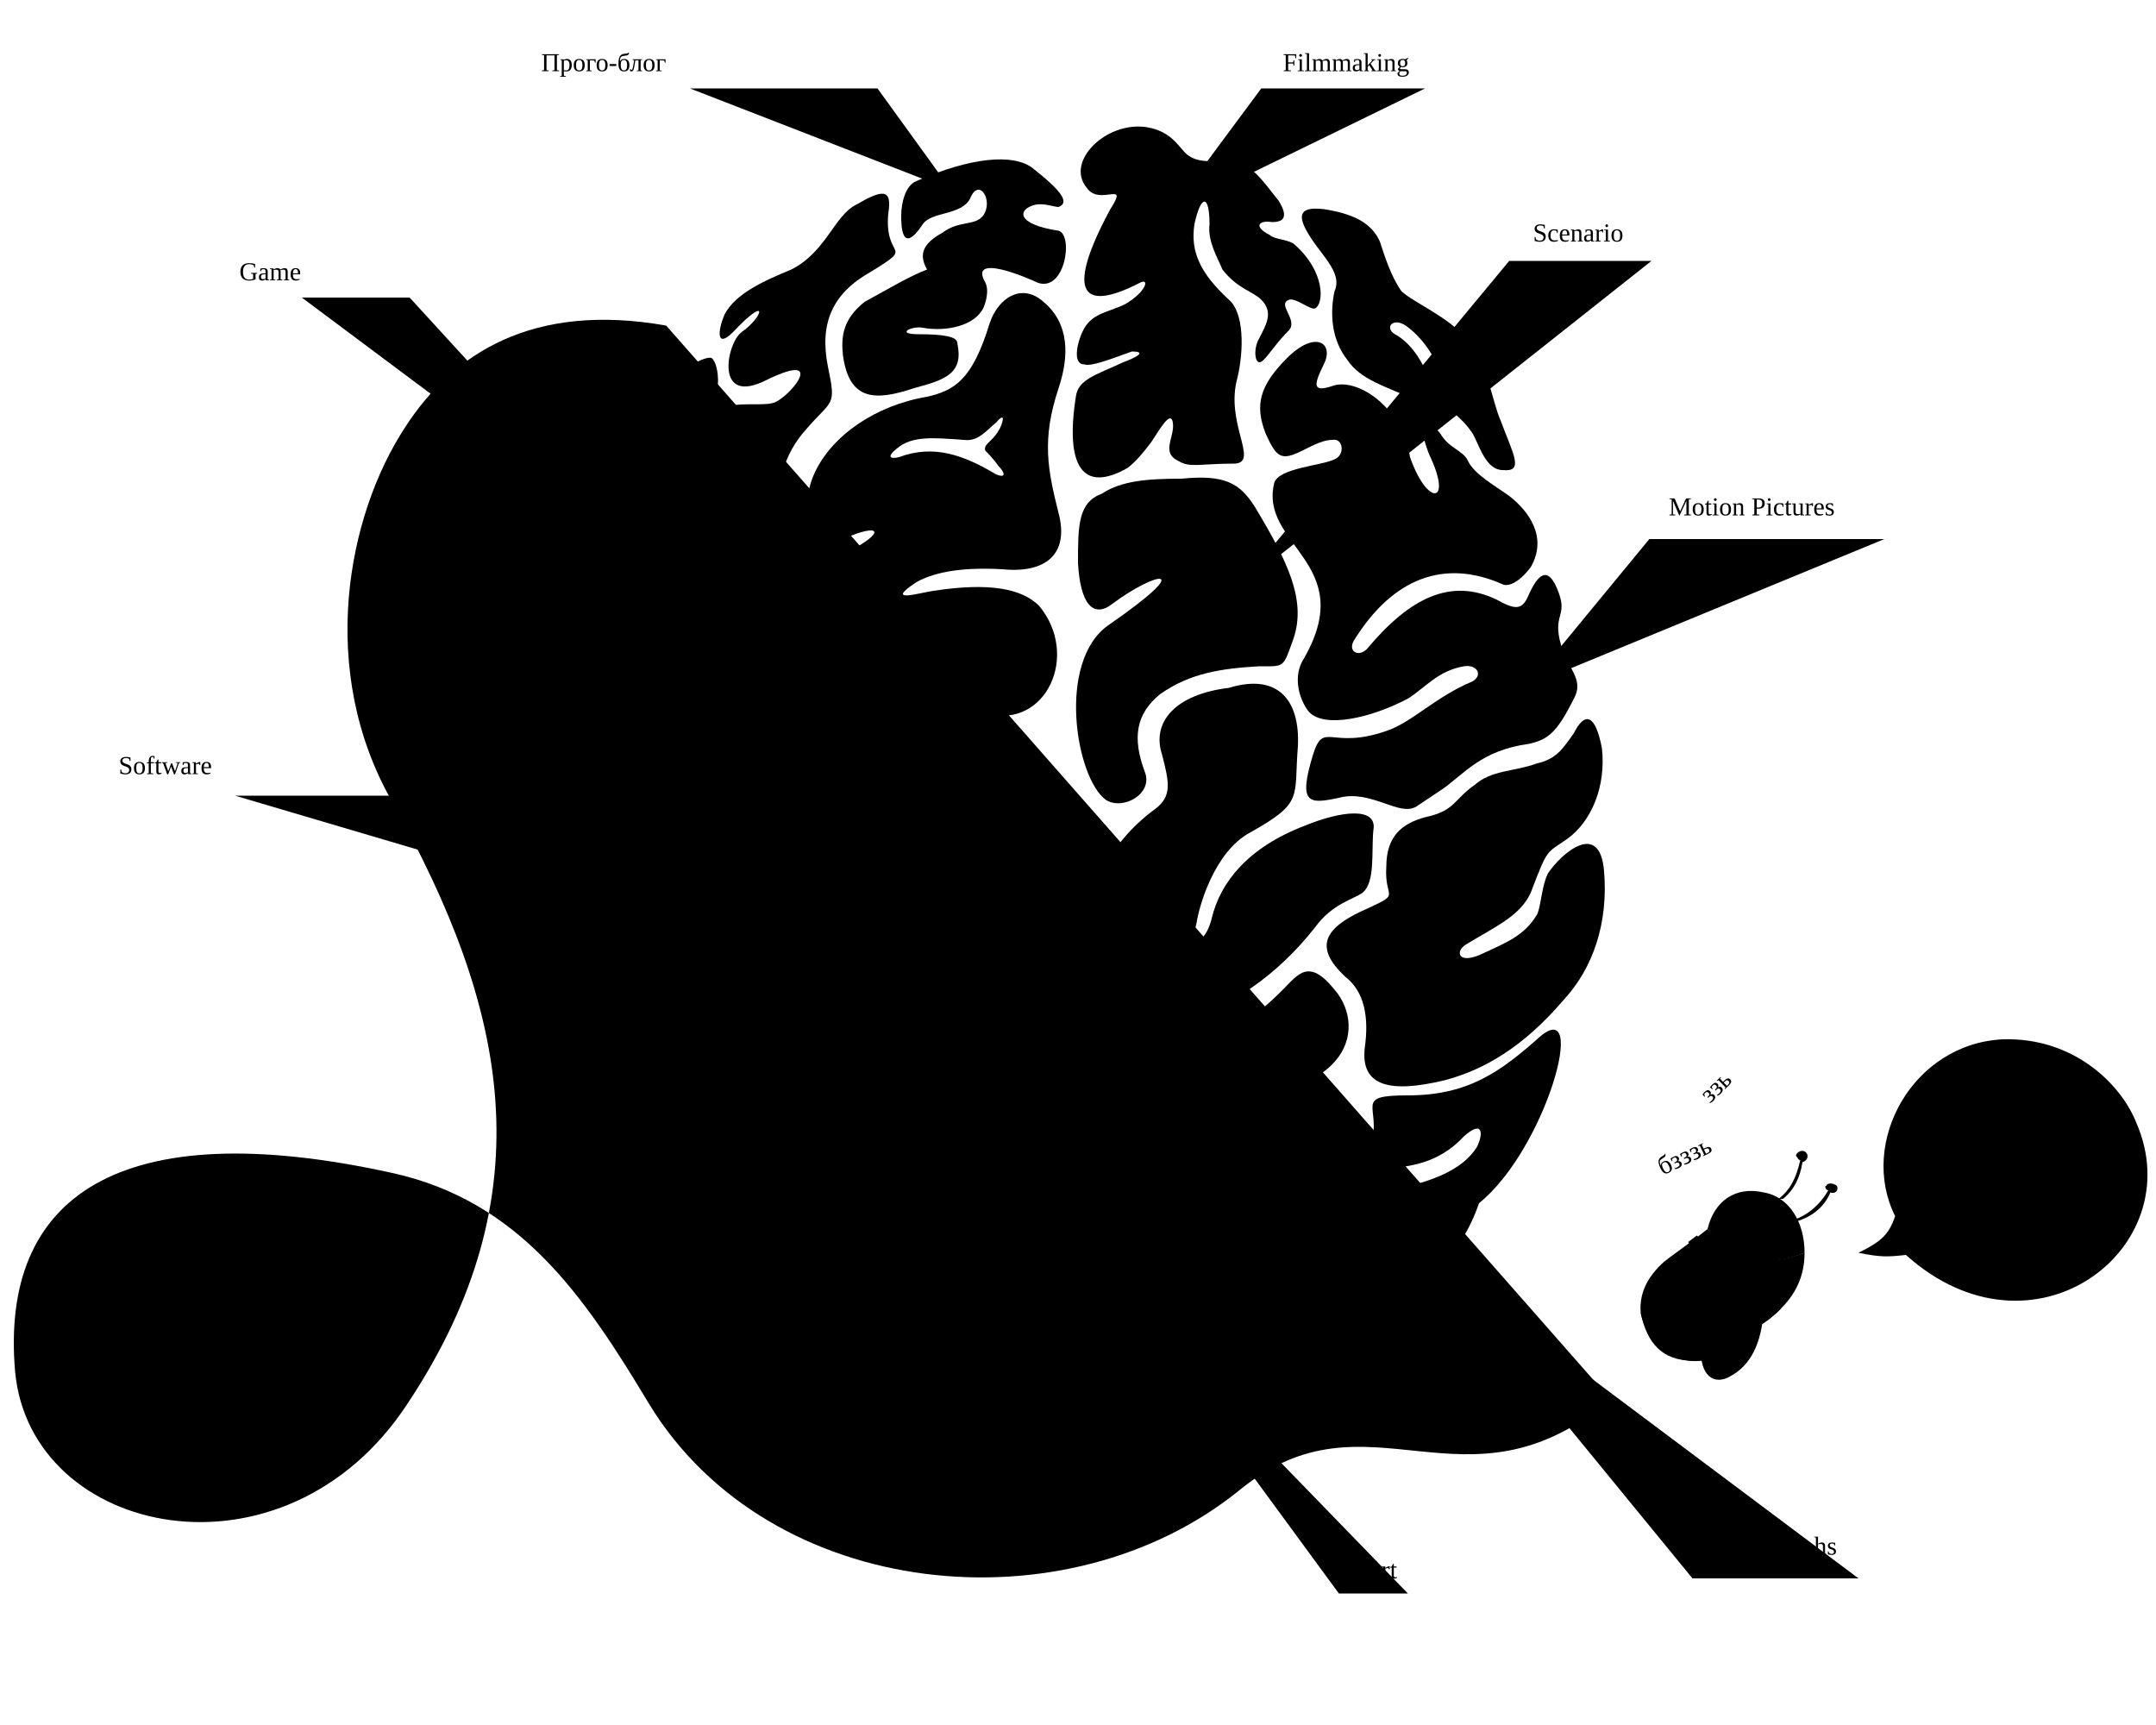
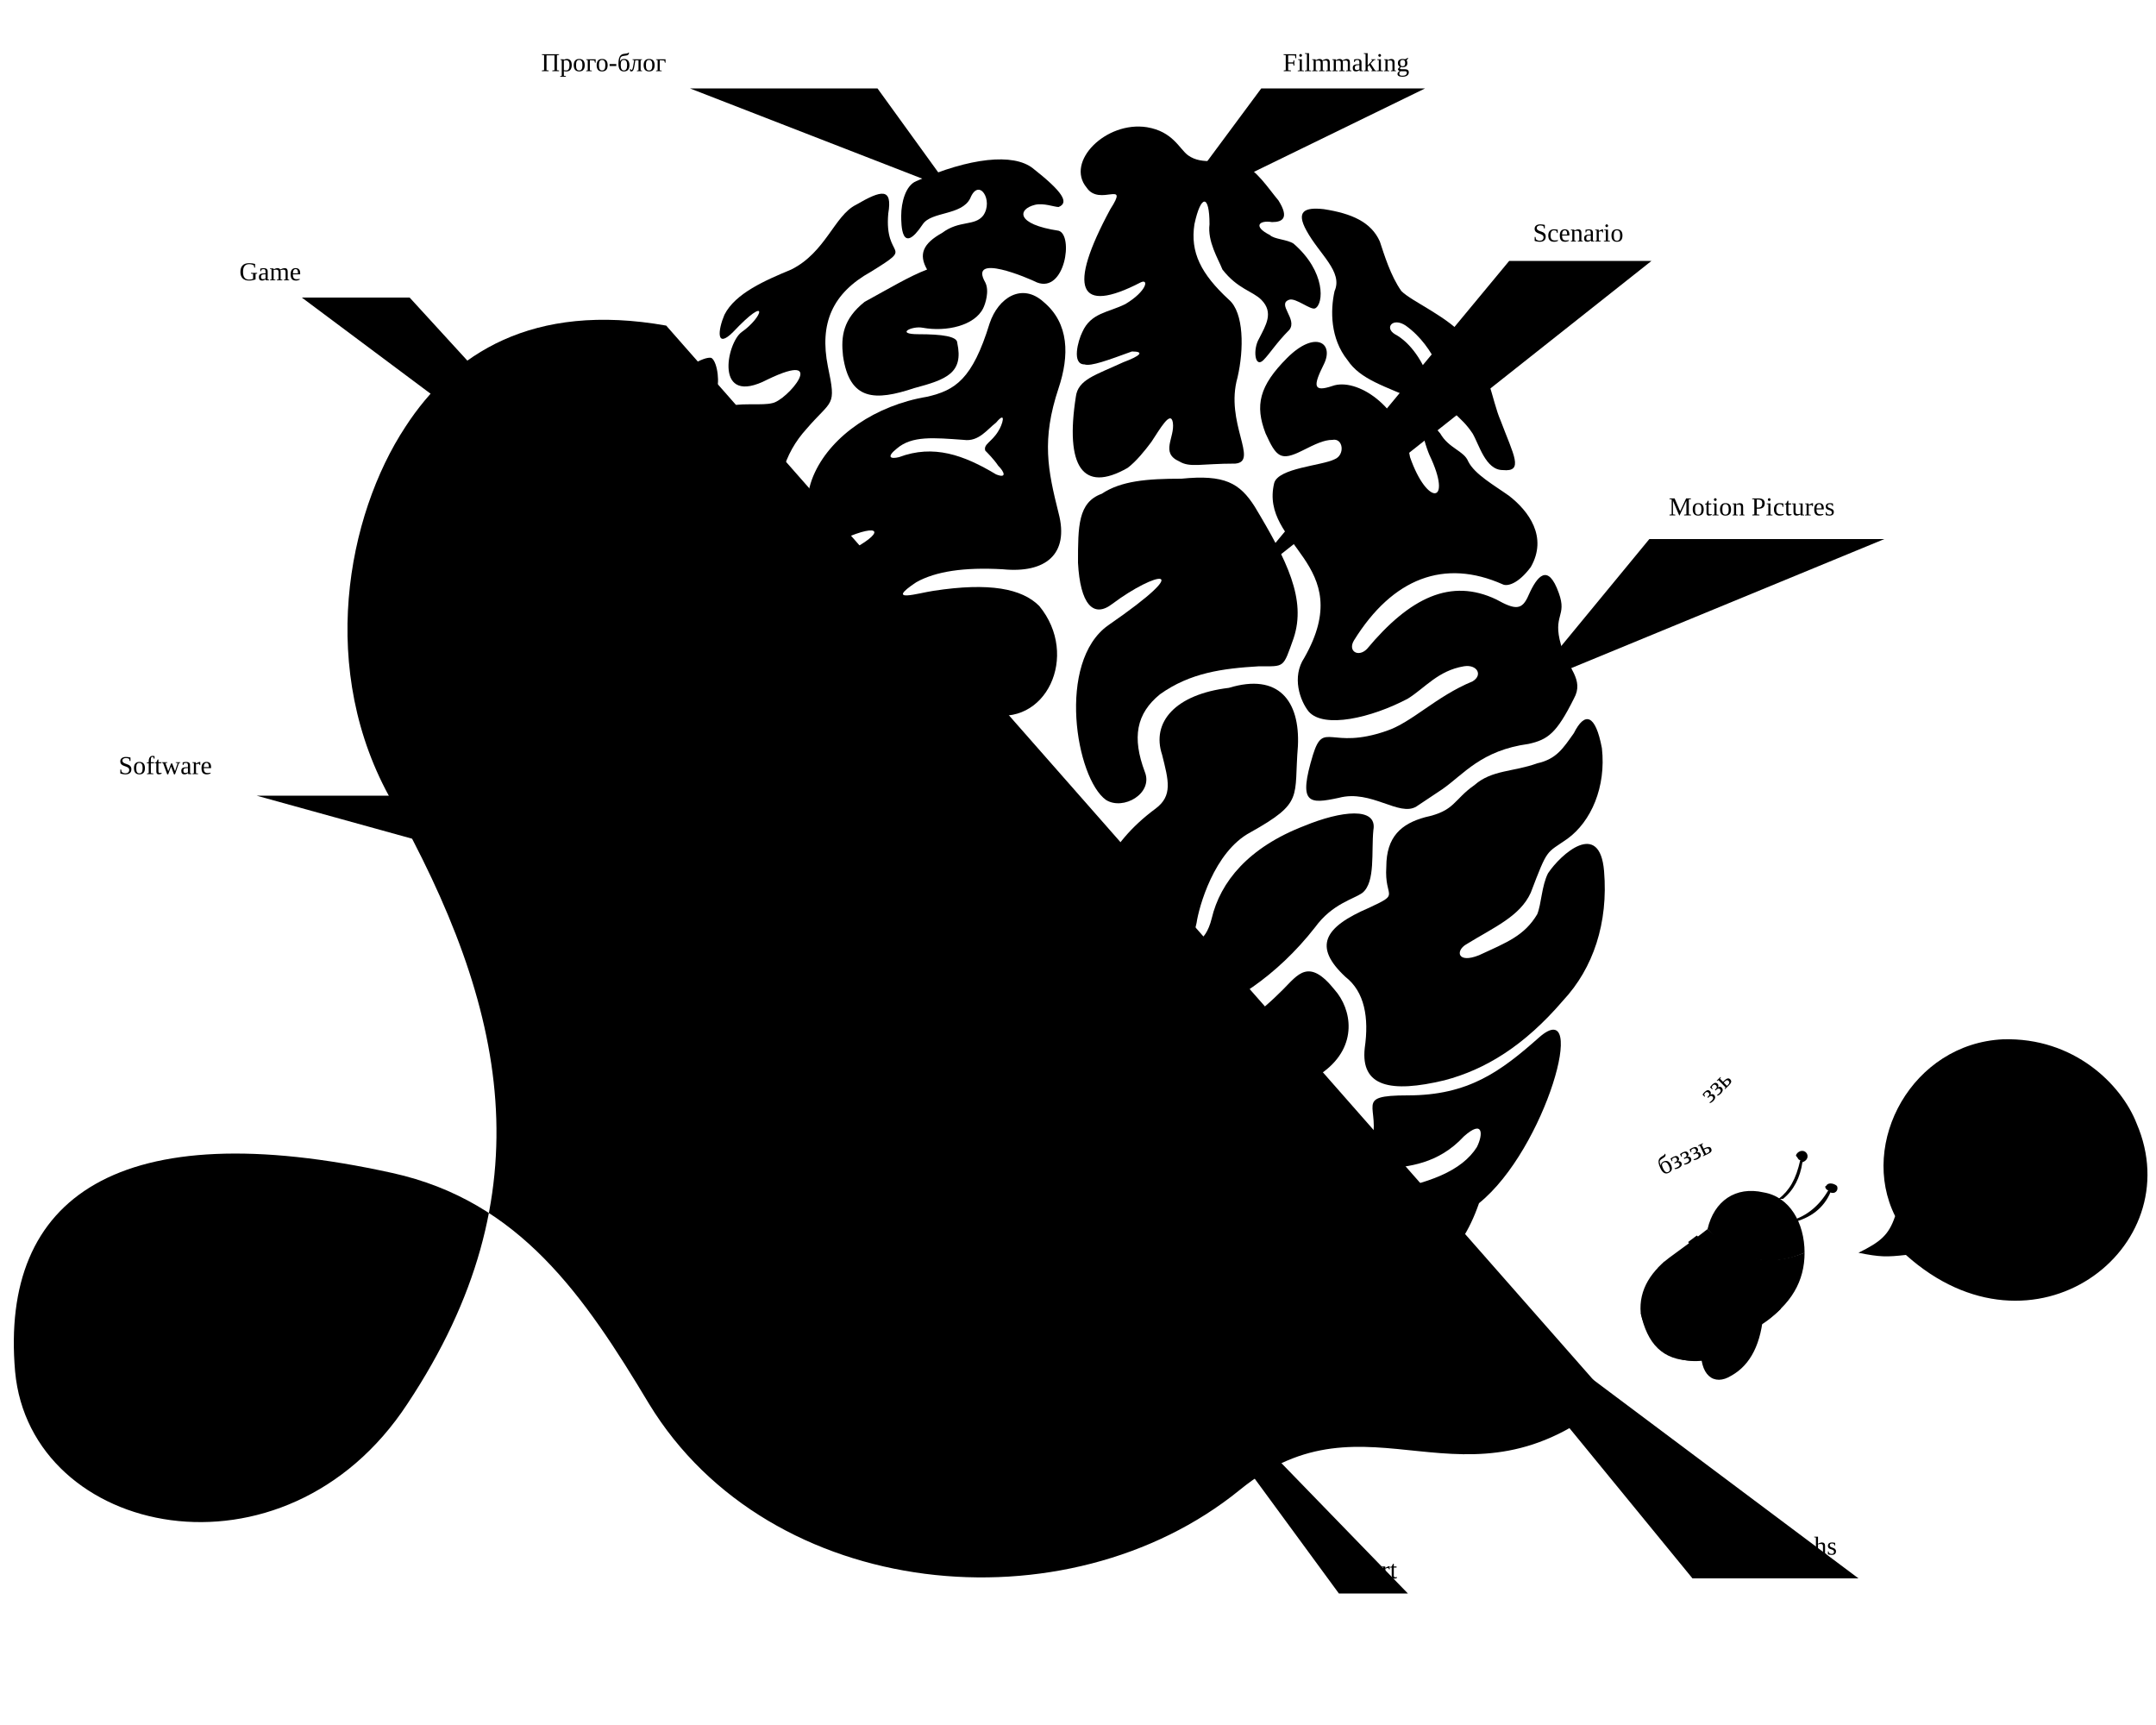
<svg xmlns="http://www.w3.org/2000/svg" xml:space="preserve" width="1000px" height="800px" version="1.1" style="shape-rendering:geometricPrecision; text-rendering:geometricPrecision; image-rendering:optimizeQuality; fill-rule:evenodd; clip-rule:evenodd" viewBox="0 0 1000 800">
  <g id="layer">
    <path id="bee_path" class="beePath str0" d="M309 151c-62,-11 -99,13 -121,47 -27,41 -41,113 -6,174 53,95 72,181 7,279 -57,87 -175,62 -182,-15 -7,-81 48,-120 175,-92 59,13 89,57 119,107 56,92 194,105 274,40 60,-49 104,15 172,-42" />
    <path id="gyrus_r7" class="fil1" d="M614 497c-26,20 -53,29 -78,35 -17,4 -32,11 -34,-11 -1,-11 1,-21 6,-30 10,-13 19,-1 46,-7 18,-4 31,-15 41,-25 7,-7 12,-15 24,0 8,9 11,26 -5,38z" />
    <path id="gyrus_r6" class="fil1" d="M686 443c13,-6 21,-9 27,-19 2,-5 2,-13 5,-19 6,-9 24,-25 26,-1 2,24 -5,45 -19,60 -18,21 -36,32 -55,37 -25,6 -39,3 -37,-15 2,-14 0,-26 -9,-33 -15,-14 -10,-23 11,-32 15,-7 7,-4 8,-19 0,-14 7,-20 18,-23 14,-3 13,-8 23,-15 8,-7 18,-6 29,-10 9,-2 12,-7 17,-14 5,-10 10,-9 13,7 2,18 -5,34 -16,42 -10,7 -9,4 -17,25 -5,11 -17,16 -30,24 -5,3 -4,9 6,5z" />
    <path id="gyrus_r5" class="fil1" d="M605 383c17,-7 34,-9 32,2 -1,10 1,24 -5,29 -4,3 -14,5 -22,16 -36,46 -87,55 -100,37 -6,-8 -5,-21 -5,-34 1,-21 8,-41 31,-58 8,-6 6,-13 3,-25 -5,-15 6,-28 31,-31 23,-7 33,6 32,27 -2,24 3,26 -22,40 -17,9 -24,35 -25,42 -3,11 4,10 7,-2 4,-17 17,-33 43,-43z" />
    <path id="gyrus_r2" class="fil1" d="M652 151c14,10 19,28 20,34 1,8 5,7 11,16 3,5 6,17 14,17 10,1 5,-7 -1,-23 -4,-9 -6,-27 -16,-38 -8,-10 -25,-17 -30,-22 -5,-7 -8,-17 -10,-23 -4,-9 -13,-13 -26,-15 -9,-1 -13,1 -8,10 6,11 17,19 13,28 -2,9 -2,22 6,32 6,9 17,12 33,19 12,6 4,-23 -11,-31 -5,-3 -1,-8 5,-4z" />
    <path id="gyrus_l9" class="fil1" d="M433 628c-16,-9 -26,-3 -35,-7 -14,-5 -26,-11 -3,-9 16,1 31,6 46,10 8,2 14,3 20,2 23,-1 24,-10 2,-8 -15,2 -29,-5 -38,-6 -10,-2 -12,-11 11,-19 8,-3 26,-11 35,-13 13,-2 32,-16 20,6 -2,5 -12,8 -20,11 -22,9 -10,14 1,7 20,-11 29,15 15,23 -17,8 -35,9 -54,3z" />
    <path id="gyrus_l8" class="fil1" d="M323 571c18,20 40,30 66,32 30,1 17,-3 -1,-7 -16,-3 -27,-12 -35,-20 -8,-9 -3,-12 -15,-14 -7,-2 -13,-2 -17,-4 -15,-5 -10,0 2,13z" />
    <path id="gyrus_l7" class="fil1" d="M330 551c-35,-8 -46,-22 -62,-44 -8,-10 -5,-12 4,-8 13,7 8,3 19,14 13,13 30,20 49,23 22,3 9,0 23,13 8,6 17,10 29,9 18,0 16,-2 36,1 21,3 40,5 54,-6 15,-11 23,-12 8,6 -6,8 -17,9 -30,15 -43,22 -75,23 -103,-8 -13,-15 -6,-10 -27,-15z" />
    <path id="gyrus_l5" class="fil1" d="M258 378c-10,-6 -11,-14 -11,-24 0,-10 3,-19 15,-25 8,-4 18,2 25,2 7,0 12,-3 17,-6 6,-3 14,-8 9,6 -4,14 -1,11 7,-1 15,-24 36,-26 52,-11 17,15 34,21 53,18 50,-3 71,13 68,53 -1,10 -6,8 -22,2 -18,-6 -17,-1 -4,6 10,4 23,10 24,18 5,31 15,65 3,71 -17,8 -30,-17 -47,-27 -11,-7 -17,-1 -27,-13 -4,-6 -5,-16 -18,-34 -10,-15 -20,-23 -37,-27 -19,-1 -39,-12 -55,-11 -19,1 -38,12 -52,3z" />
    <path id="gyrus_l4" class="fil1" d="M376 289c1,-16 6,-27 17,-33 18,-9 16,-14 -2,-6 -12,5 -22,-12 -13,-31 8,-17 28,-31 52,-35 13,-3 21,-8 29,-34 4,-12 15,-19 25,-10 12,10 12,25 7,40 -8,24 -5,38 0,58 5,19 -6,28 -26,26 -18,-1 -31,1 -40,6 -15,10 1,5 8,4 26,-4 41,-1 49,7 19,23 3,57 -24,50 -16,-4 -26,-4 -38,-2 -26,5 -45,-11 -44,-40zm86 -69c-15,-9 -29,-14 -45,-8 -4,1 -6,0 -1,-4 7,-6 17,-5 31,-4 7,1 11,-5 15,-8 5,-6 3,1 1,4 -3,5 -7,6 -6,9 1,1 4,4 6,7 3,3 4,6 -1,4z" />
    <path id="gyrus_l3" class="fil1" d="M332 181c-12,10 -12,8 -16,21 -3,9 0,11 -12,14 -14,4 -10,-14 -1,-29 11,-16 24,-22 27,-21 3,2 4,13 2,15z" />
    <g id="bee_bzz">
      <g transform="matrix(0.90367 -0.428229 0.428229 0.90367 147.984 397.793)">
        <text x="500" y="400" class="fil1 fnt0">бзззь</text>
      </g>
      <g transform="matrix(0.715461 -0.698653 0.698653 0.715461 155.872 575.123)">
        <text x="500" y="400" class="fil1 fnt0">ззь</text>
      </g>
    </g>
    <g id="bee_popup_group" class="bee_popup_group">
      <g id="bee">
        <path class="fil3" d="M837 581c-16,7 -32,4 -45,-11 3,-13 13,-20 26,-17 12,2 19,14 19,28z" />
        <path class="fil4" d="M837 581c-18,7 -30,3 -45,-11 0,0 -5,4 -16,12 -10,7 -16,16 -15,27 3,13 13,24 29,22 6,-2 14,-9 27,-17 14,-9 20,-20 20,-33z" />
        <path class="fil5" d="M826 607l-39 -34 -4 3c10,14 20,27 31,40 4,-2 8,-5 12,-9z" />
        <path class="fil5" d="M791 617l4 -6c-8,-9 -15,-17 -23,-26 -1,1 -2,2 -3,3l22 29z" />
        <path class="fil5" d="M785 631l-24 -22c3,14 10,22 24,22z" />
        <path class="fil6" d="M847 550c-1,0 0,2 1,2 -4,7 -10,12 -17,14 -1,0 -2,0 -1,1 0,1 0,1 1,0 9,-2 15,-7 18,-14 2,1 4,-1 3,-3 -1,-1 -4,-2 -5,0z" />
        <path class="fil6" d="M825 556c1,0 2,0 2,0 5,-4 8,-10 9,-17 3,-1 3,-4 1,-5 -2,-1 -4,1 -4,2 1,1 1,2 2,2 -2,9 -5,14 -10,18z" />
        <path class="fil7" d="M818 561c-2,1 -2,3 -1,4 1,1 4,1 4,-1 0,-2 -2,-3 -3,-3z" />
        <path class="fil8" d="M812 590c-11,6 -23,17 -23,34 -1,14 6,19 14,14 9,-5 14,-15 15,-30 0,-14 -3,-19 -6,-18z" />
        <path class="fil7" d="M817 557c-2,1 -2,2 -1,3 1,2 4,1 4,-1 0,-1 -2,-3 -3,-2z" />
      </g>
      <path id="bee_popup" class="fil1" d="M884 582c-9,1 -12,1 -22,-1 10,-5 14,-8 17,-17 -17,-34 8,-80 50,-82 33,-1 55,21 62,39 25,58 -48,114 -107,61z" />
      <text x="904" y="550" id="bee_text" class="text fnt1">travel</text>
    </g>
    <g class="gyrus_group" id="_535764384">
      <path id="gyrus_r3" class="fil2" d="M679 309c6,-1 9,4 4,7 -17,7 -28,19 -40,23 -26,9 -29,-5 -34,11 -7,23 -2,23 12,20 15,-4 28,9 36,4l12 -8c10,-7 18,-18 40,-21 9,-2 13,-5 21,-21 5,-9 -3,-14 -6,-25 -4,-14 3,-13 -1,-24 -5,-14 -10,-8 -14,1 -3,7 -6,7 -15,2 -21,-10 -40,-1 -60,23 -4,4 -9,1 -6,-4 18,-29 42,-38 69,-26 2,1 7,0 13,-8 8,-14 -1,-26 -10,-33 -7,-5 -16,-10 -19,-16 -2,-5 -9,-6 -13,-13 -13,-16 -8,3 -5,10 11,23 -1,24 -9,1 -4,-24 -25,-37 -36,-33 -9,3 -9,0 -4,-10 5,-10 -4,-16 -17,-3 -13,13 -15,22 -10,35 5,11 7,13 17,8 6,-3 10,-5 14,-5 5,-1 6,7 1,9 -6,3 -26,4 -28,11 -7,29 39,37 14,81 -6,9 -2,20 2,25 7,8 29,3 46,-6 8,-5 14,-13 26,-15z" />
      <text x="774" y="239" id="label_r3" class="text fnt1">Motion Pictures</text>
      <polyline id="line_r3" class="fil0 str1" points="709,318 765,250 874,250 " />
    </g>
    <g class="gyrus_group" id="_535763016">
      <path id="gyrus_r8" class="fil2" d="M552 590c9,1 17,1 24,0 16,-2 19,-9 4,14 -10,15 -20,27 -44,25 -26,0 -38,-9 -39,-31 1,-11 10,-16 5,-22 -7,-10 1,-30 9,-31 37,-4 65,-13 107,-34 9,-5 12,9 9,23 -3,13 -17,32 -22,37 -7,6 -26,15 -55,12 -26,-3 -21,4 2,7zm33 -30c-16,6 -30,8 -51,2 -5,-1 -7,-6 12,-3 18,3 31,-5 39,-6 16,-3 15,1 0,7z" />
      <text x="632" y="732" id="label_r8" class="text fnt1">Art</text>
      <polyline id="line_r8" class="fil0 str1" points="522,604 621,739 653,739 " />
    </g>
    <g class="gyrus_group" id="_535762440">
      <path id="gyrus_l1" class="fil2" d="M391 165c3,21 15,21 33,15 15,-4 23,-7 20,-21 0,-3 -7,-4 -18,-4 -11,0 -3,-4 2,-3 11,2 24,-1 28,-9 1,-2 3,-8 1,-12 -8,-14 20,-2 24,0 13,5 17,-22 10,-24 -20,-3 -19,-10 -11,-12 4,-1 9,1 11,1 5,-2 2,-7 -12,-18 -9,-7 -29,-5 -54,6 -5,2 -7,10 -7,16 0,4 0,19 10,4 4,-6 18,-4 22,-12 4,-10 11,1 6,8 -4,5 -11,2 -19,8 -9,5 -11,10 -7,17 -8,3 -18,9 -29,15 -10,8 -11,16 -10,25z" />
      <polyline id="line_l1" class="fil0 str1" points="441,88 407,41 320,41 " />
      <text x="251" y="33" id="label_l1" class="text fnt1">Прого-блог</text>
    </g>
    <g class="gyrus_group" id="_535769208">
      <path id="gyrus_r4" class="fil2" d="M538 322c14,-10 29,-12 46,-13 12,0 11,1 16,-13 6,-18 -3,-36 -18,-61 -7,-11 -14,-15 -34,-13 -16,0 -28,1 -37,7 -11,4 -11,15 -11,32 1,19 7,26 16,19 20,-15 40,-19 -2,10 -24,17 -15,71 -1,81 8,5 22,-3 18,-13 -6,-16 -4,-27 7,-36z" />
      <polyline id="line_r4" class="fil0 str1" points="574,273 700,121 766,121 " />
      <text x="711" y="112" id="label_r4" class="text fnt1">Scenario</text>
    </g>
    <g class="gyrus_group" id="_535767792">
      <path id="gyrus_r9" class="fil2" d="M685 532c-7,11 -22,17 -46,21 -14,2 -11,4 -16,12 -4,9 -9,16 -18,25 -6,6 -21,19 -25,31 -4,11 34,-9 58,-26 23,1 39,-11 48,-37 31,-25 51,-97 28,-77 -18,16 -33,27 -61,27 -26,0 -12,5 -17,23 -2,9 -7,13 7,11 10,-1 24,-2 36,-15 9,-8 9,-1 6,5z" />
      <polyline id="line_r9" class="fil0 str1" points="663,583 785,732 862,732 " />
      <text x="792" y="721" id="label_r9" class="text fnt1">Photographs</text>
    </g>
    <g class="gyrus_group" id="_535765800">
      <path id="gyrus_l2" class="fil2" d="M300 318c-34,12 -48,-13 -36,-30 5,-8 11,-11 8,-3 -1,4 -2,8 -1,15 1,5 5,9 7,1 0,-3 0,-6 1,-10 3,-10 15,-10 31,-8 12,2 17,3 1,-3 -11,-4 -21,-7 -28,-7 -4,0 -6,-3 -7,-9 -2,-29 16,-45 37,-33 4,2 11,12 13,13 5,6 5,0 1,-5 -3,-4 -5,-11 -6,-16 -1,-12 4,-30 19,-35 5,-1 14,0 18,-1 7,-1 27,-25 -2,-11 -25,13 -19,-17 -12,-22 10,-7 13,-18 -4,0 -8,8 -7,-1 -4,-8 5,-10 19,-16 31,-21 16,-8 20,-25 30,-30 12,-7 17,-8 15,4 -2,22 13,14 -8,27 -18,10 -24,24 -20,44 4,19 2,15 -10,29 -10,11 -16,27 -10,46 1,6 7,7 9,14 3,9 -3,11 -8,8 -10,-7 -21,2 -10,3 4,0 9,3 12,10 2,4 2,10 1,14 -2,15 -4,8 -16,8 -17,-2 -27,7 -52,16z" />
      <polyline id="line_l2" class="fil0 str1" points="298,256 190,138 140,138 " />
      <text x="111" y="130" id="label_l2" class="text fnt1">Game</text>
    </g>
    <g class="gyrus_group" id="_289461544">
      <path id="gyrus_l6" class="fil2" d="M296 425c2,6 1,11 -18,5 -14,-4 -25,-6 -27,-23 -1,-10 7,-16 14,-17 14,-3 22,-1 38,-6 16,-5 30,3 40,6 10,3 6,5 1,12 -9,12 1,5 6,2 18,-7 29,-4 40,11 12,29 26,45 40,49 14,2 21,12 37,29 4,4 9,5 15,5 12,1 12,-1 11,13 -2,25 -3,34 -36,40 -15,3 -33,-1 -52,-14 -10,-7 -11,0 -5,4 11,8 6,10 -2,10 -16,1 -37,-11 -38,-27 -1,-11 -9,-22 -7,-1 2,12 -22,7 -32,1 -19,-10 -25,-15 -25,-29 -1,-12 -6,-15 -8,-5 -1,8 -11,6 -26,-17 -11,-17 -14,-34 1,-16 10,11 13,10 25,13 21,4 22,-4 7,-4 -20,1 -24,-10 -30,-16 -8,-9 -9,-13 4,-13 32,-1 29,14 52,26 12,6 2,11 2,19 1,11 8,14 10,-2 1,-8 3,-9 11,-9 9,-1 14,1 19,10 10,22 32,34 50,35 8,0 17,8 26,11 7,2 8,-2 3,-4 -18,-7 -21,-10 -13,-15 11,-5 6,-6 -5,-5 -30,4 -54,-14 -58,-37 -3,-17 5,-25 1,-27 -5,-2 -8,3 -9,13 -1,12 3,12 -12,11 -25,-2 -38,-20 -44,-53 -1,-9 -10,-2 -6,15z" />
-       <polyline id="line_l6" class="fil0 str1" points="258,413 214,369 109,369 " />
+       <polyline id="line_l6" class="fil0 str1" points="278,413 224,369 119,369 " />
      <text x="55" y="359" id="label_l6" class="text fnt1">Software</text>
    </g>
    <g class="gyrus_group" id="_289460728">
      <path id="gyrus_r1" class="fil2" d="M525 163c-11,4 -19,7 -22,6 -6,0 -3,-11 -1,-15 4,-9 12,-9 20,-13 10,-6 11,-12 7,-10 -29,15 -34,3 -14,-34 9,-14 -5,-1 -11,-10 -10,-12 9,-31 28,-28 12,2 15,10 19,13 7,5 15,1 25,4 7,3 12,11 17,17 5,8 2,10 -3,10 -6,-1 -9,2 -1,6 2,2 8,2 11,4 15,13 14,28 10,30 -2,1 -9,-5 -12,-4 -6,2 4,9 0,14 -6,6 -9,11 -12,14 -4,4 -5,-5 -2,-10 3,-6 7,-12 1,-18 -4,-4 -11,-5 -18,-14 -2,-5 -7,-13 -6,-21 0,-14 -4,-14 -7,0 -2,13 3,23 16,35 7,6 7,23 4,36 -6,21 10,39 -1,40 -16,0 -21,2 -26,-1 -9,-4 -2,-11 -3,-18 -1,-6 -6,3 -10,9 -3,4 -7,9 -11,12 -21,12 -29,-1 -24,-33 1,-8 9,-10 22,-16 8,-3 10,-5 4,-5z" />
      <polyline id="line_r1" class="fil0 str1" points="542,99 585,41 661,41 " />
      <text x="595" y="33" id="label_r1" class="text fnt1">Filmmaking</text>
    </g>
  </g>
</svg>
